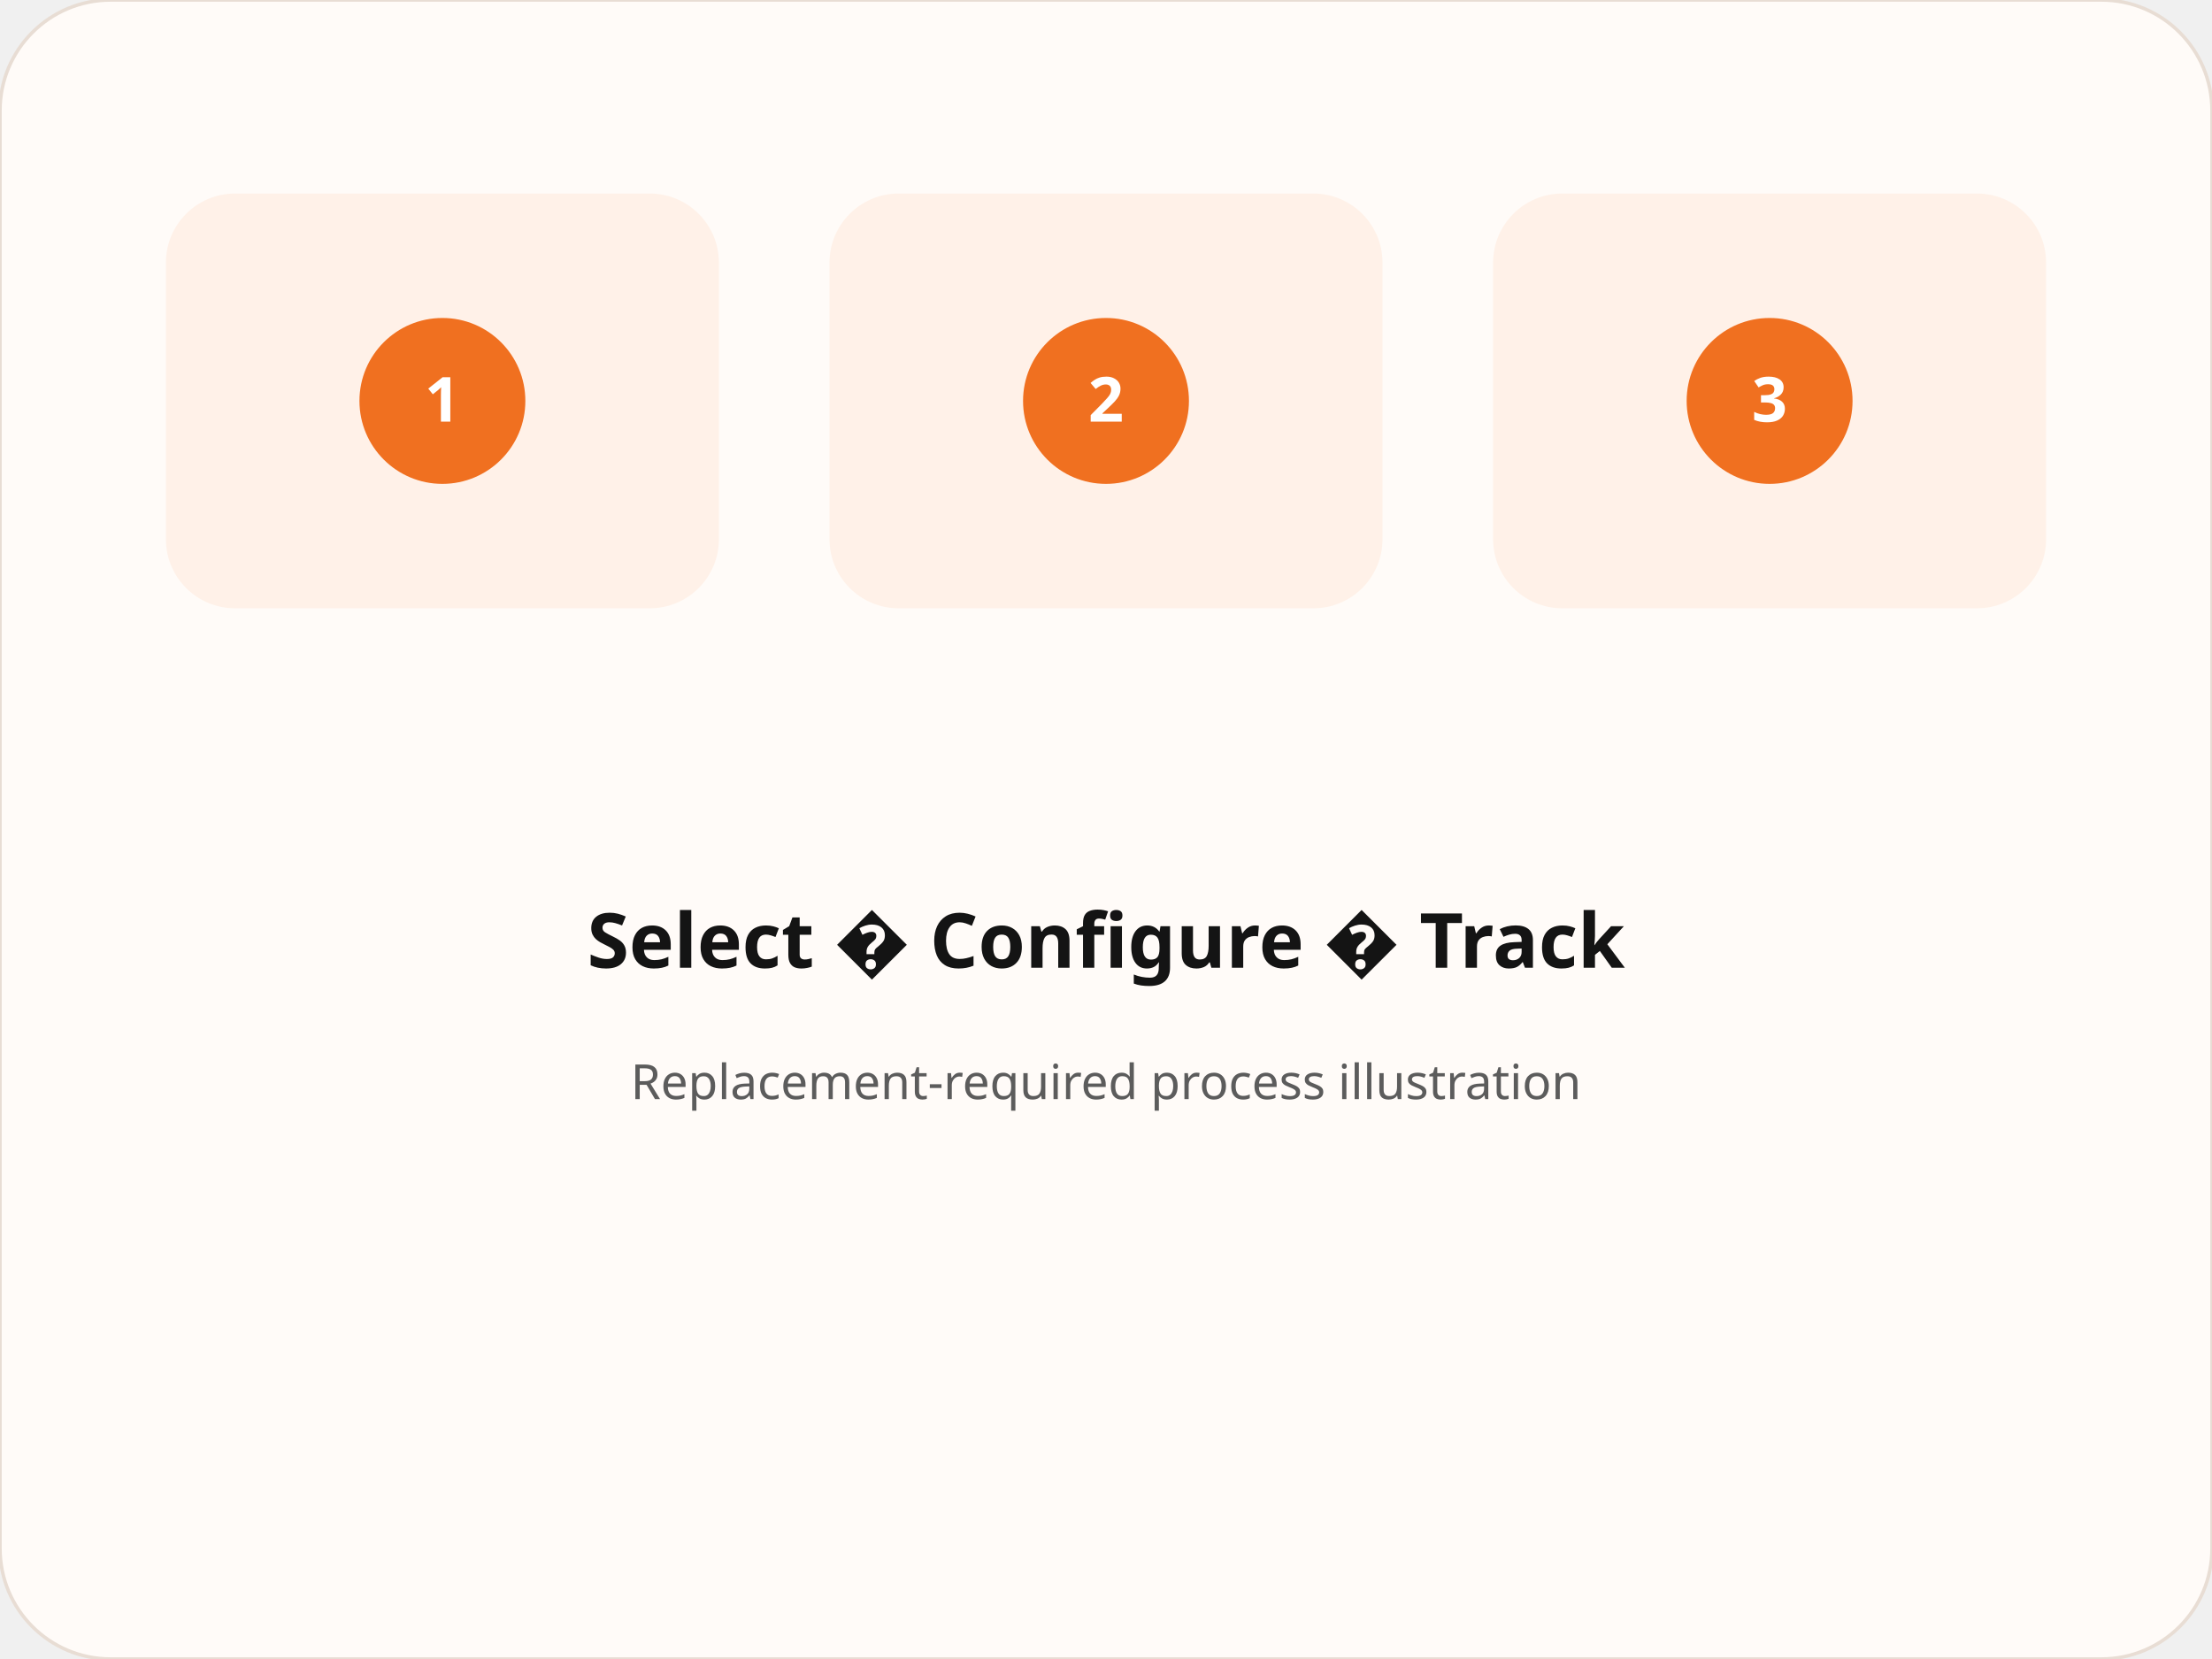
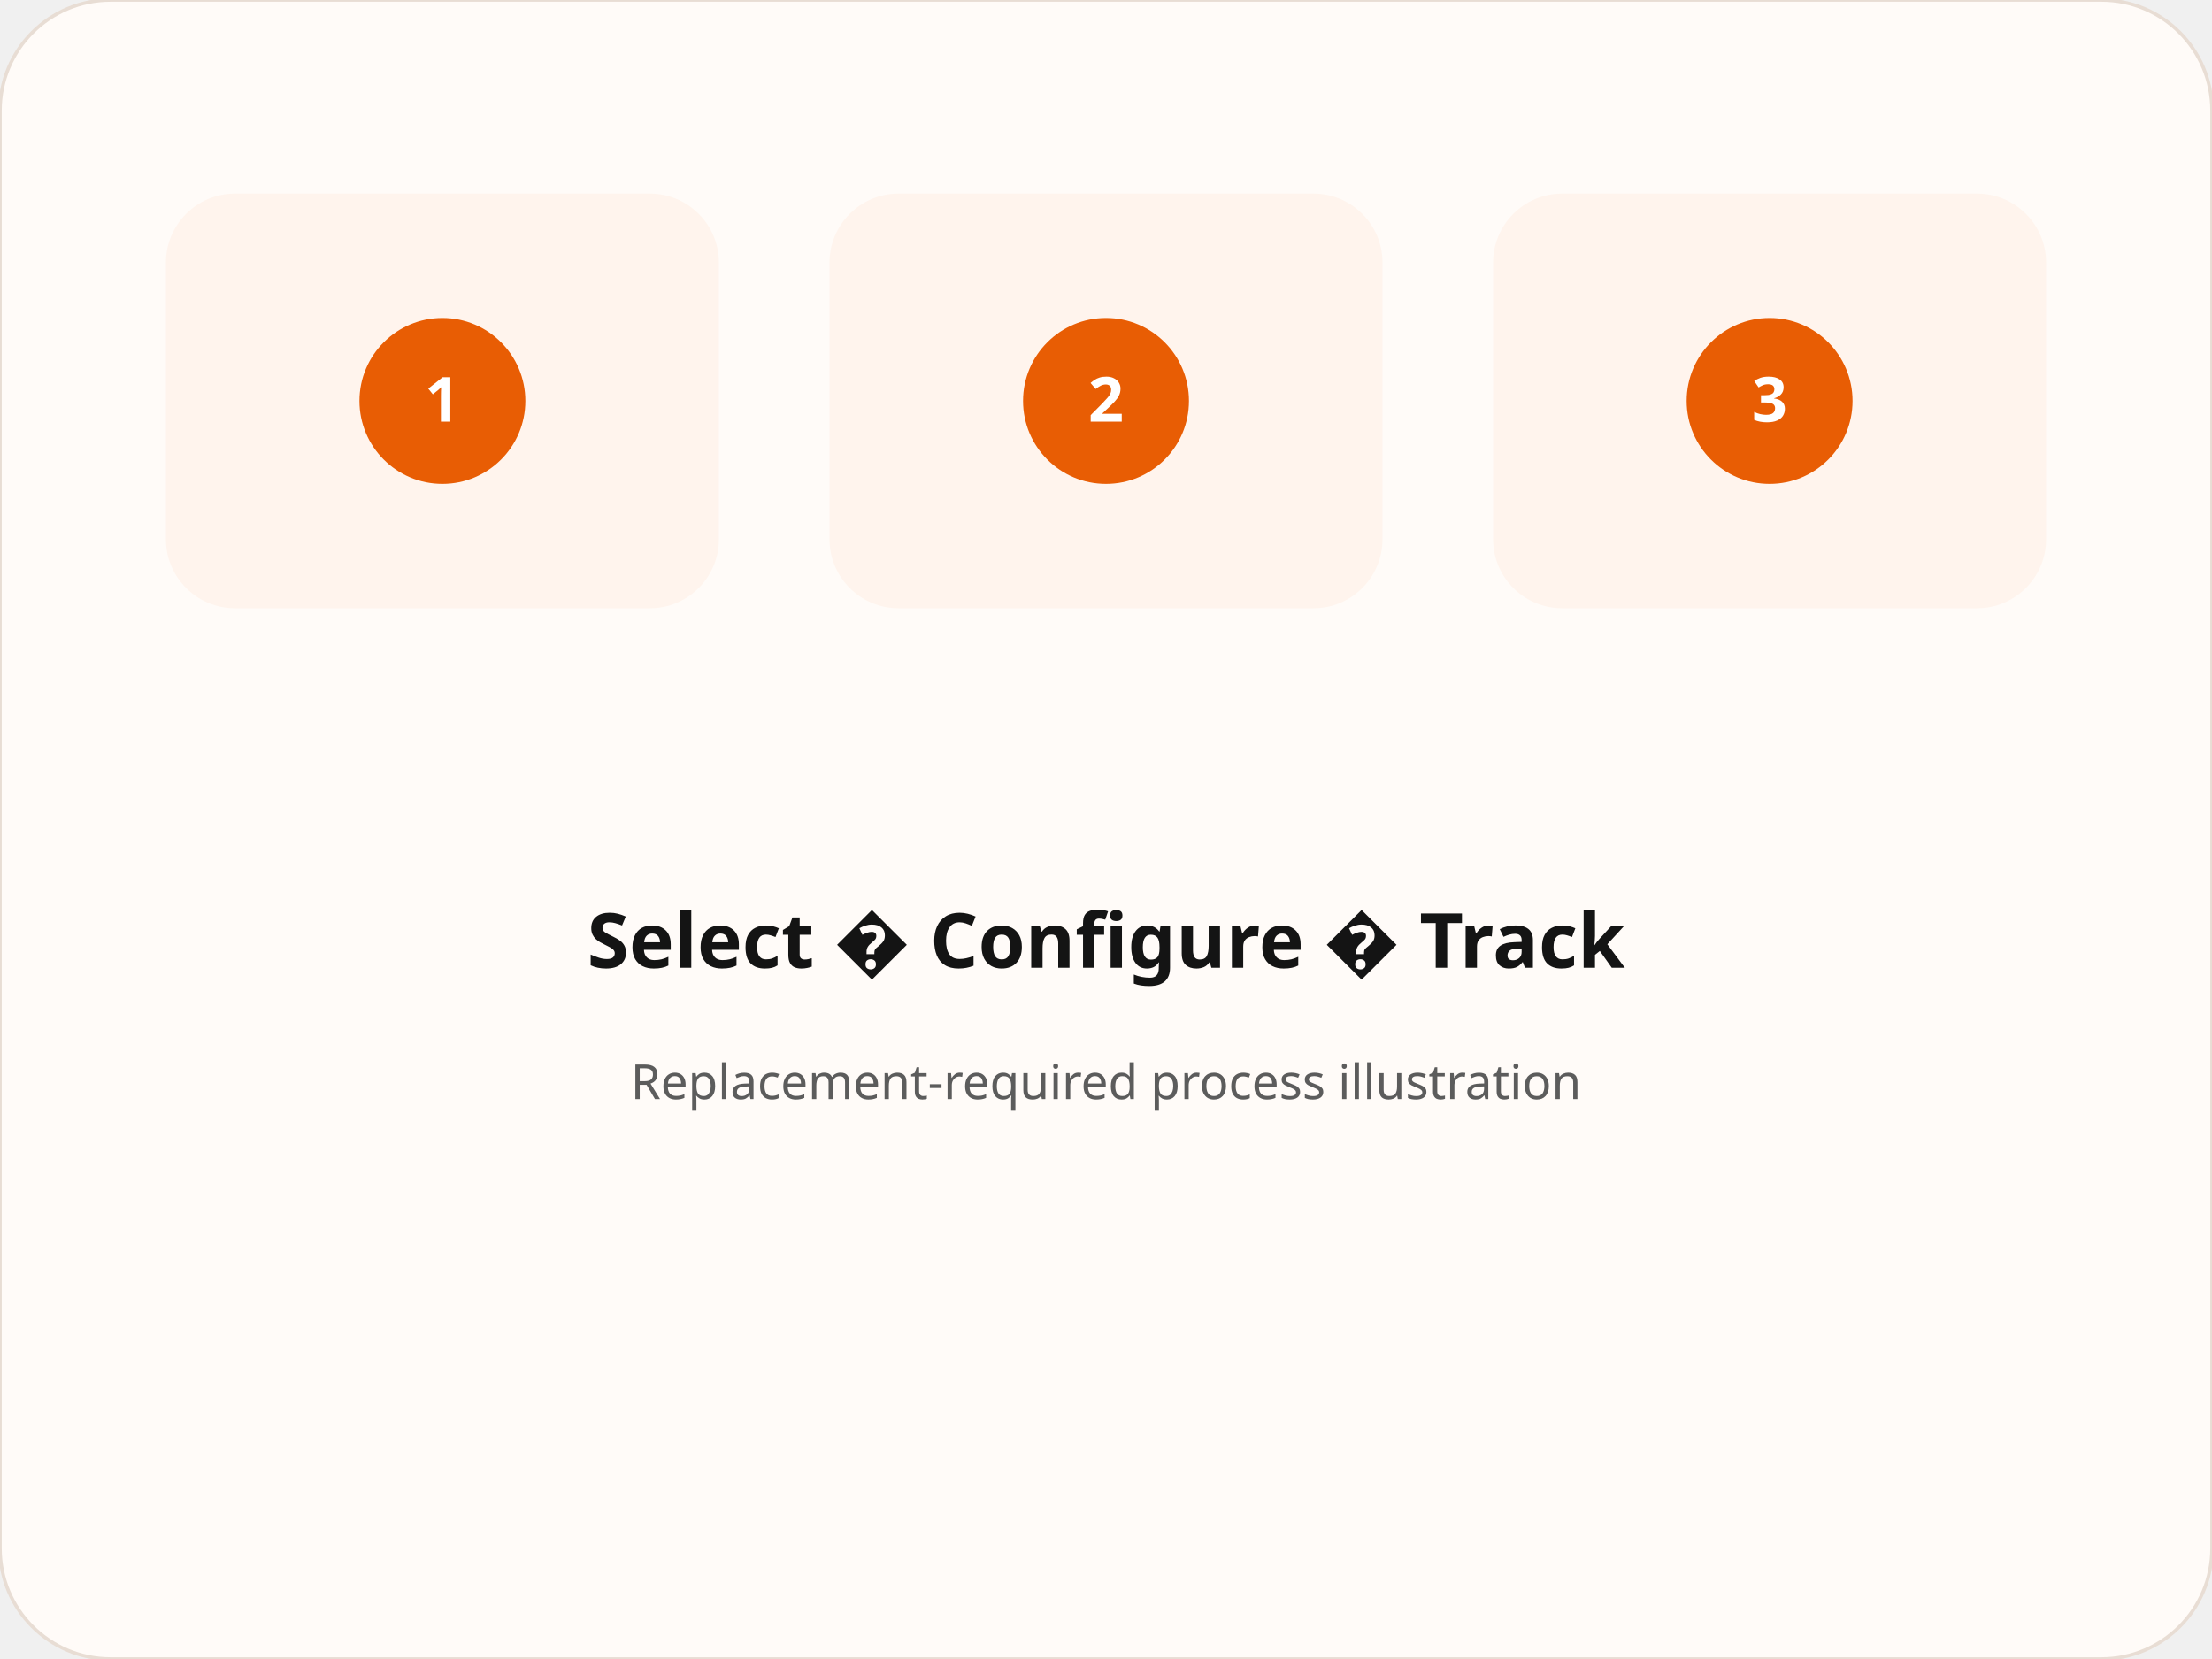
<svg xmlns="http://www.w3.org/2000/svg" width="640" height="480" viewBox="0 0 640 480" role="img" aria-label="How it works visual placeholder">
  <rect width="640" height="480" rx="32" fill="#FFFBF8" stroke="#E8DDD4" />
-   <rect x="48" y="56" width="160" height="120" rx="20" fill="#FFF1E8" />
-   <rect x="240" y="56" width="160" height="120" rx="20" fill="#FFF1E8" />
-   <rect x="432" y="56" width="160" height="120" rx="20" fill="#FFF1E8" />
-   <circle cx="128" cy="116" r="24" fill="#F07020" />
-   <circle cx="320" cy="116" r="24" fill="#F07020" />
-   <circle cx="512" cy="116" r="24" fill="#F07020" />
+   <rect x="48" y="56" width="160" height="120" rx="20" fill="#FFF4ED" />
+   <rect x="240" y="56" width="160" height="120" rx="20" fill="#FFF4ED" />
+   <rect x="432" y="56" width="160" height="120" rx="20" fill="#FFF4ED" />
+   <circle cx="128" cy="116" r="24" fill="#E85D04" />
+   <circle cx="320" cy="116" r="24" fill="#E85D04" />
+   <circle cx="512" cy="116" r="24" fill="#E85D04" />
  <text x="128" y="122" text-anchor="middle" fill="#fff" font-size="18" font-family="system-ui" font-weight="700">1</text>
  <text x="320" y="122" text-anchor="middle" fill="#fff" font-size="18" font-family="system-ui" font-weight="700">2</text>
  <text x="512" y="122" text-anchor="middle" fill="#fff" font-size="18" font-family="system-ui" font-weight="700">3</text>
  <text x="320" y="280" text-anchor="middle" font-family="system-ui" font-size="22" font-weight="700" fill="#141414">Select � Configure � Track</text>
  <text x="320" y="318" text-anchor="middle" font-family="system-ui" font-size="14" fill="#5C5C5C">Replacement-required process illustration</text>
</svg>
